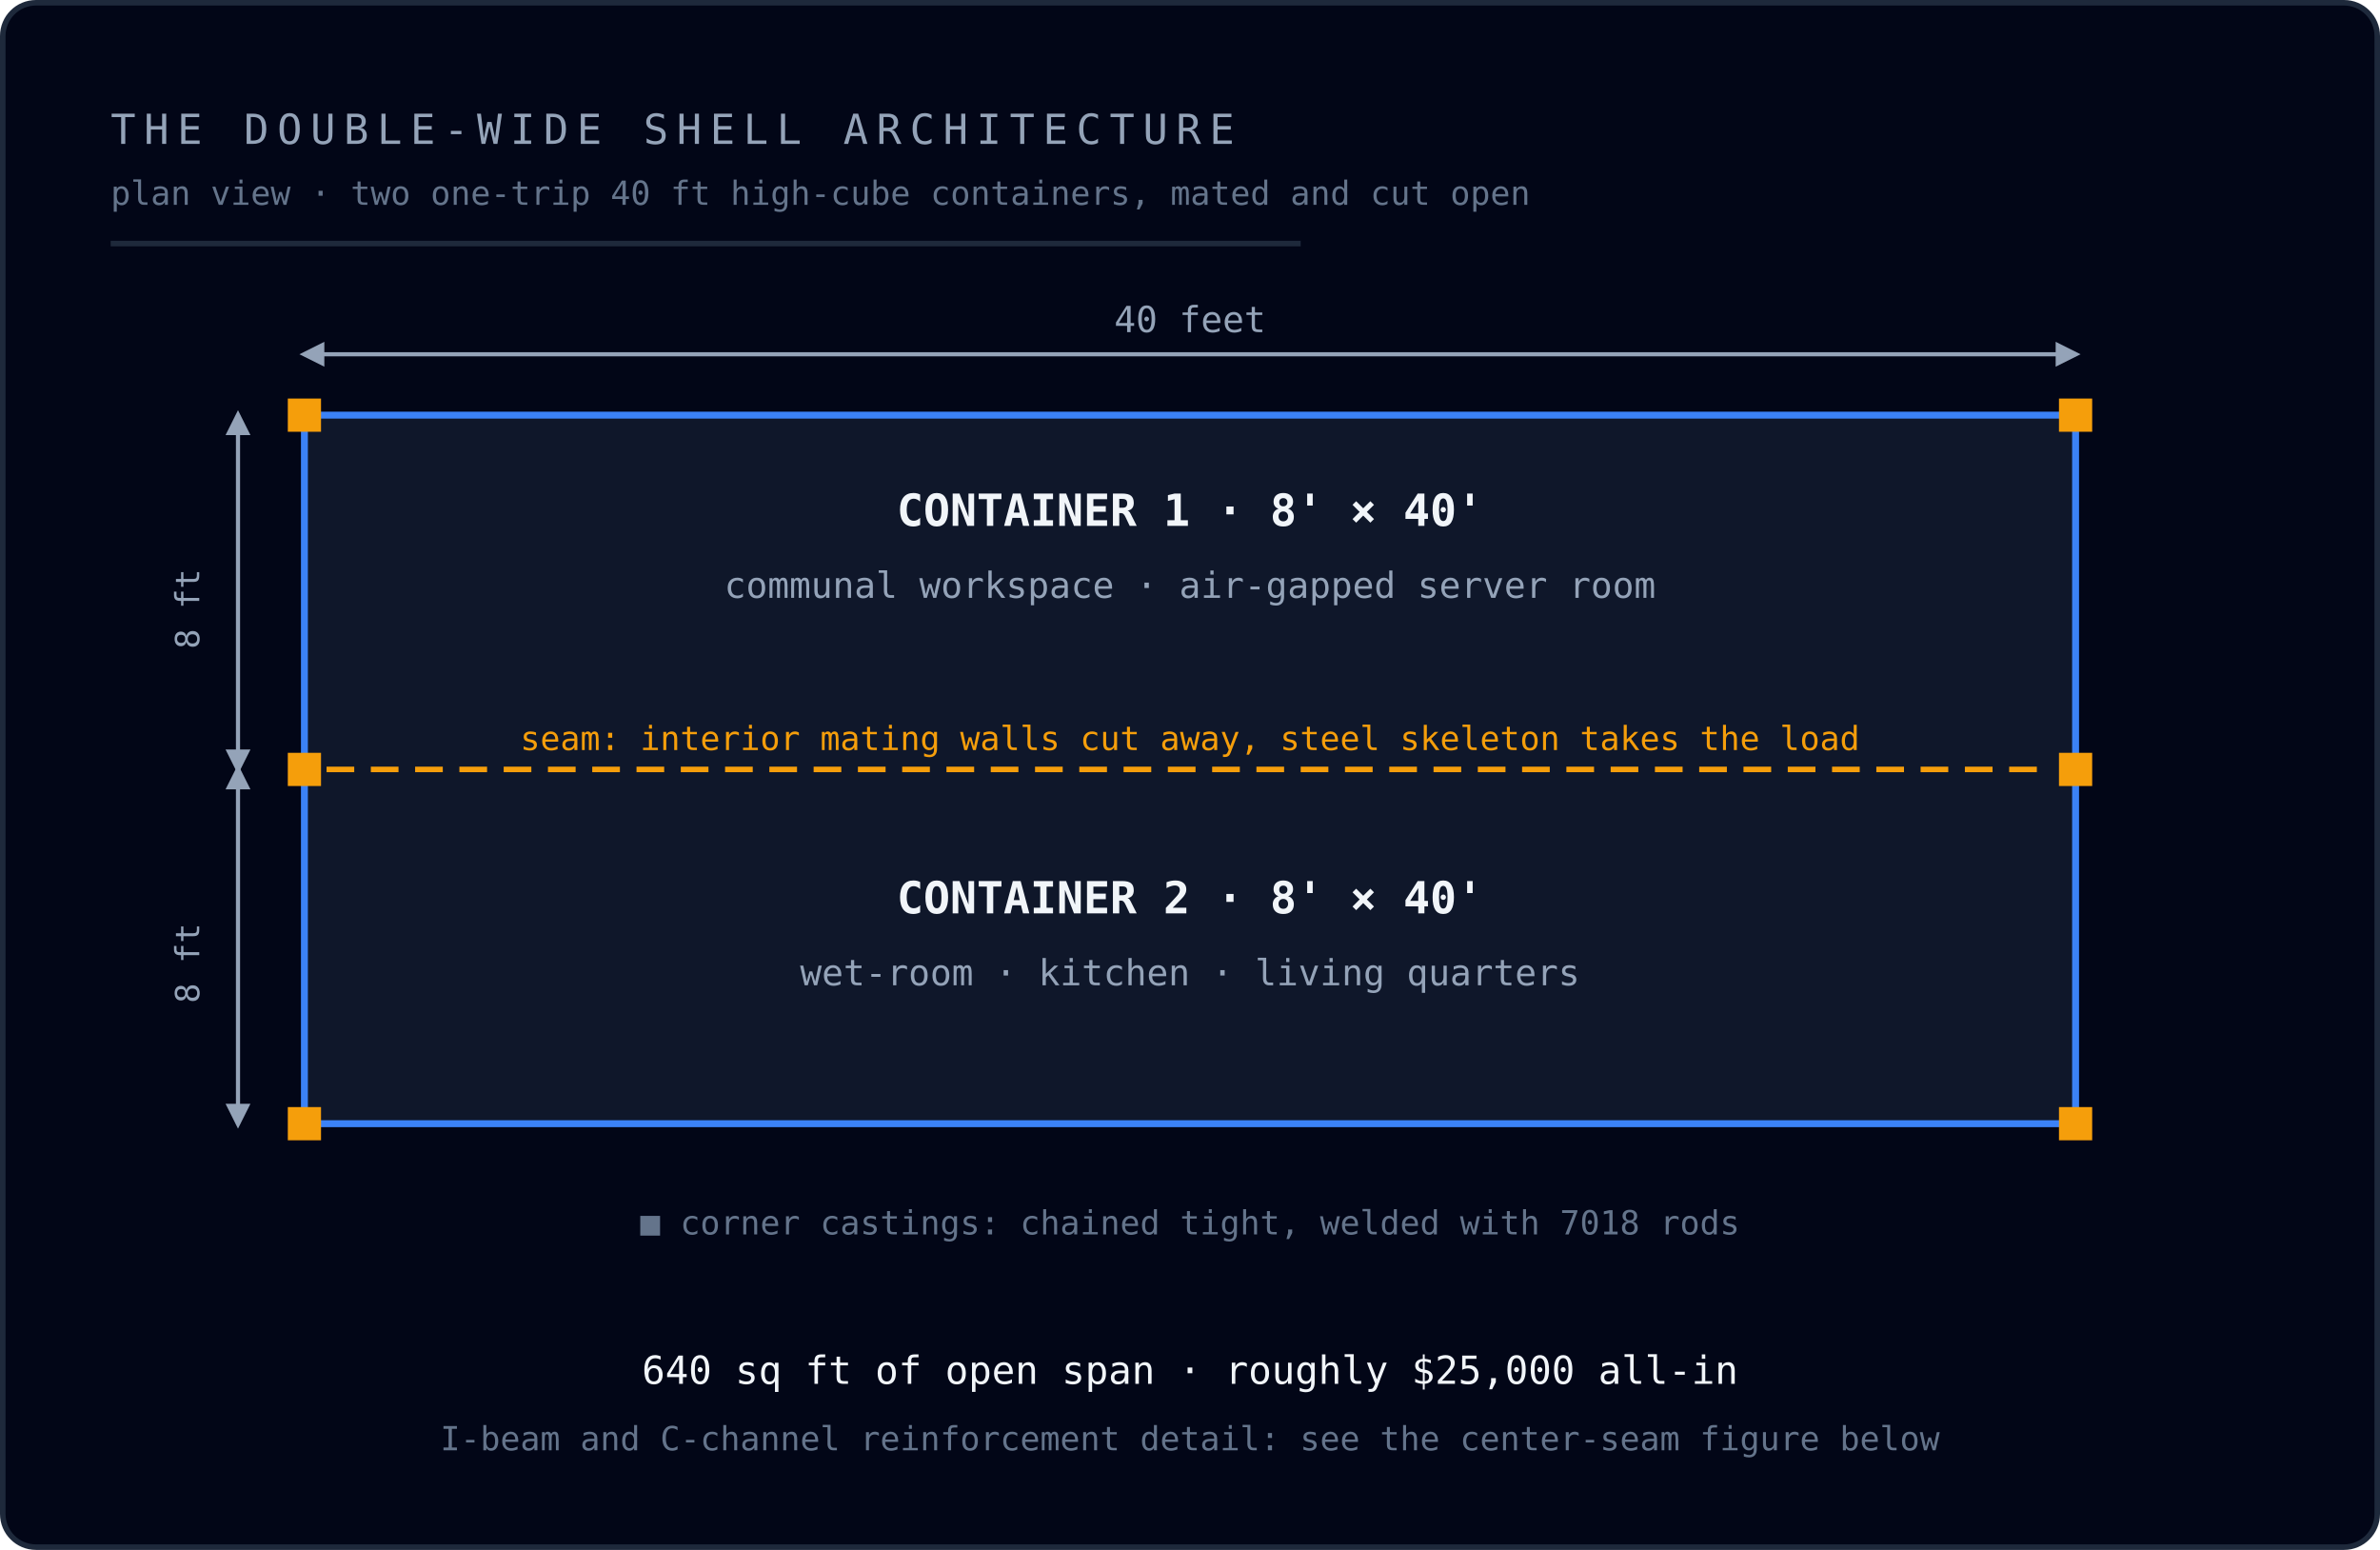
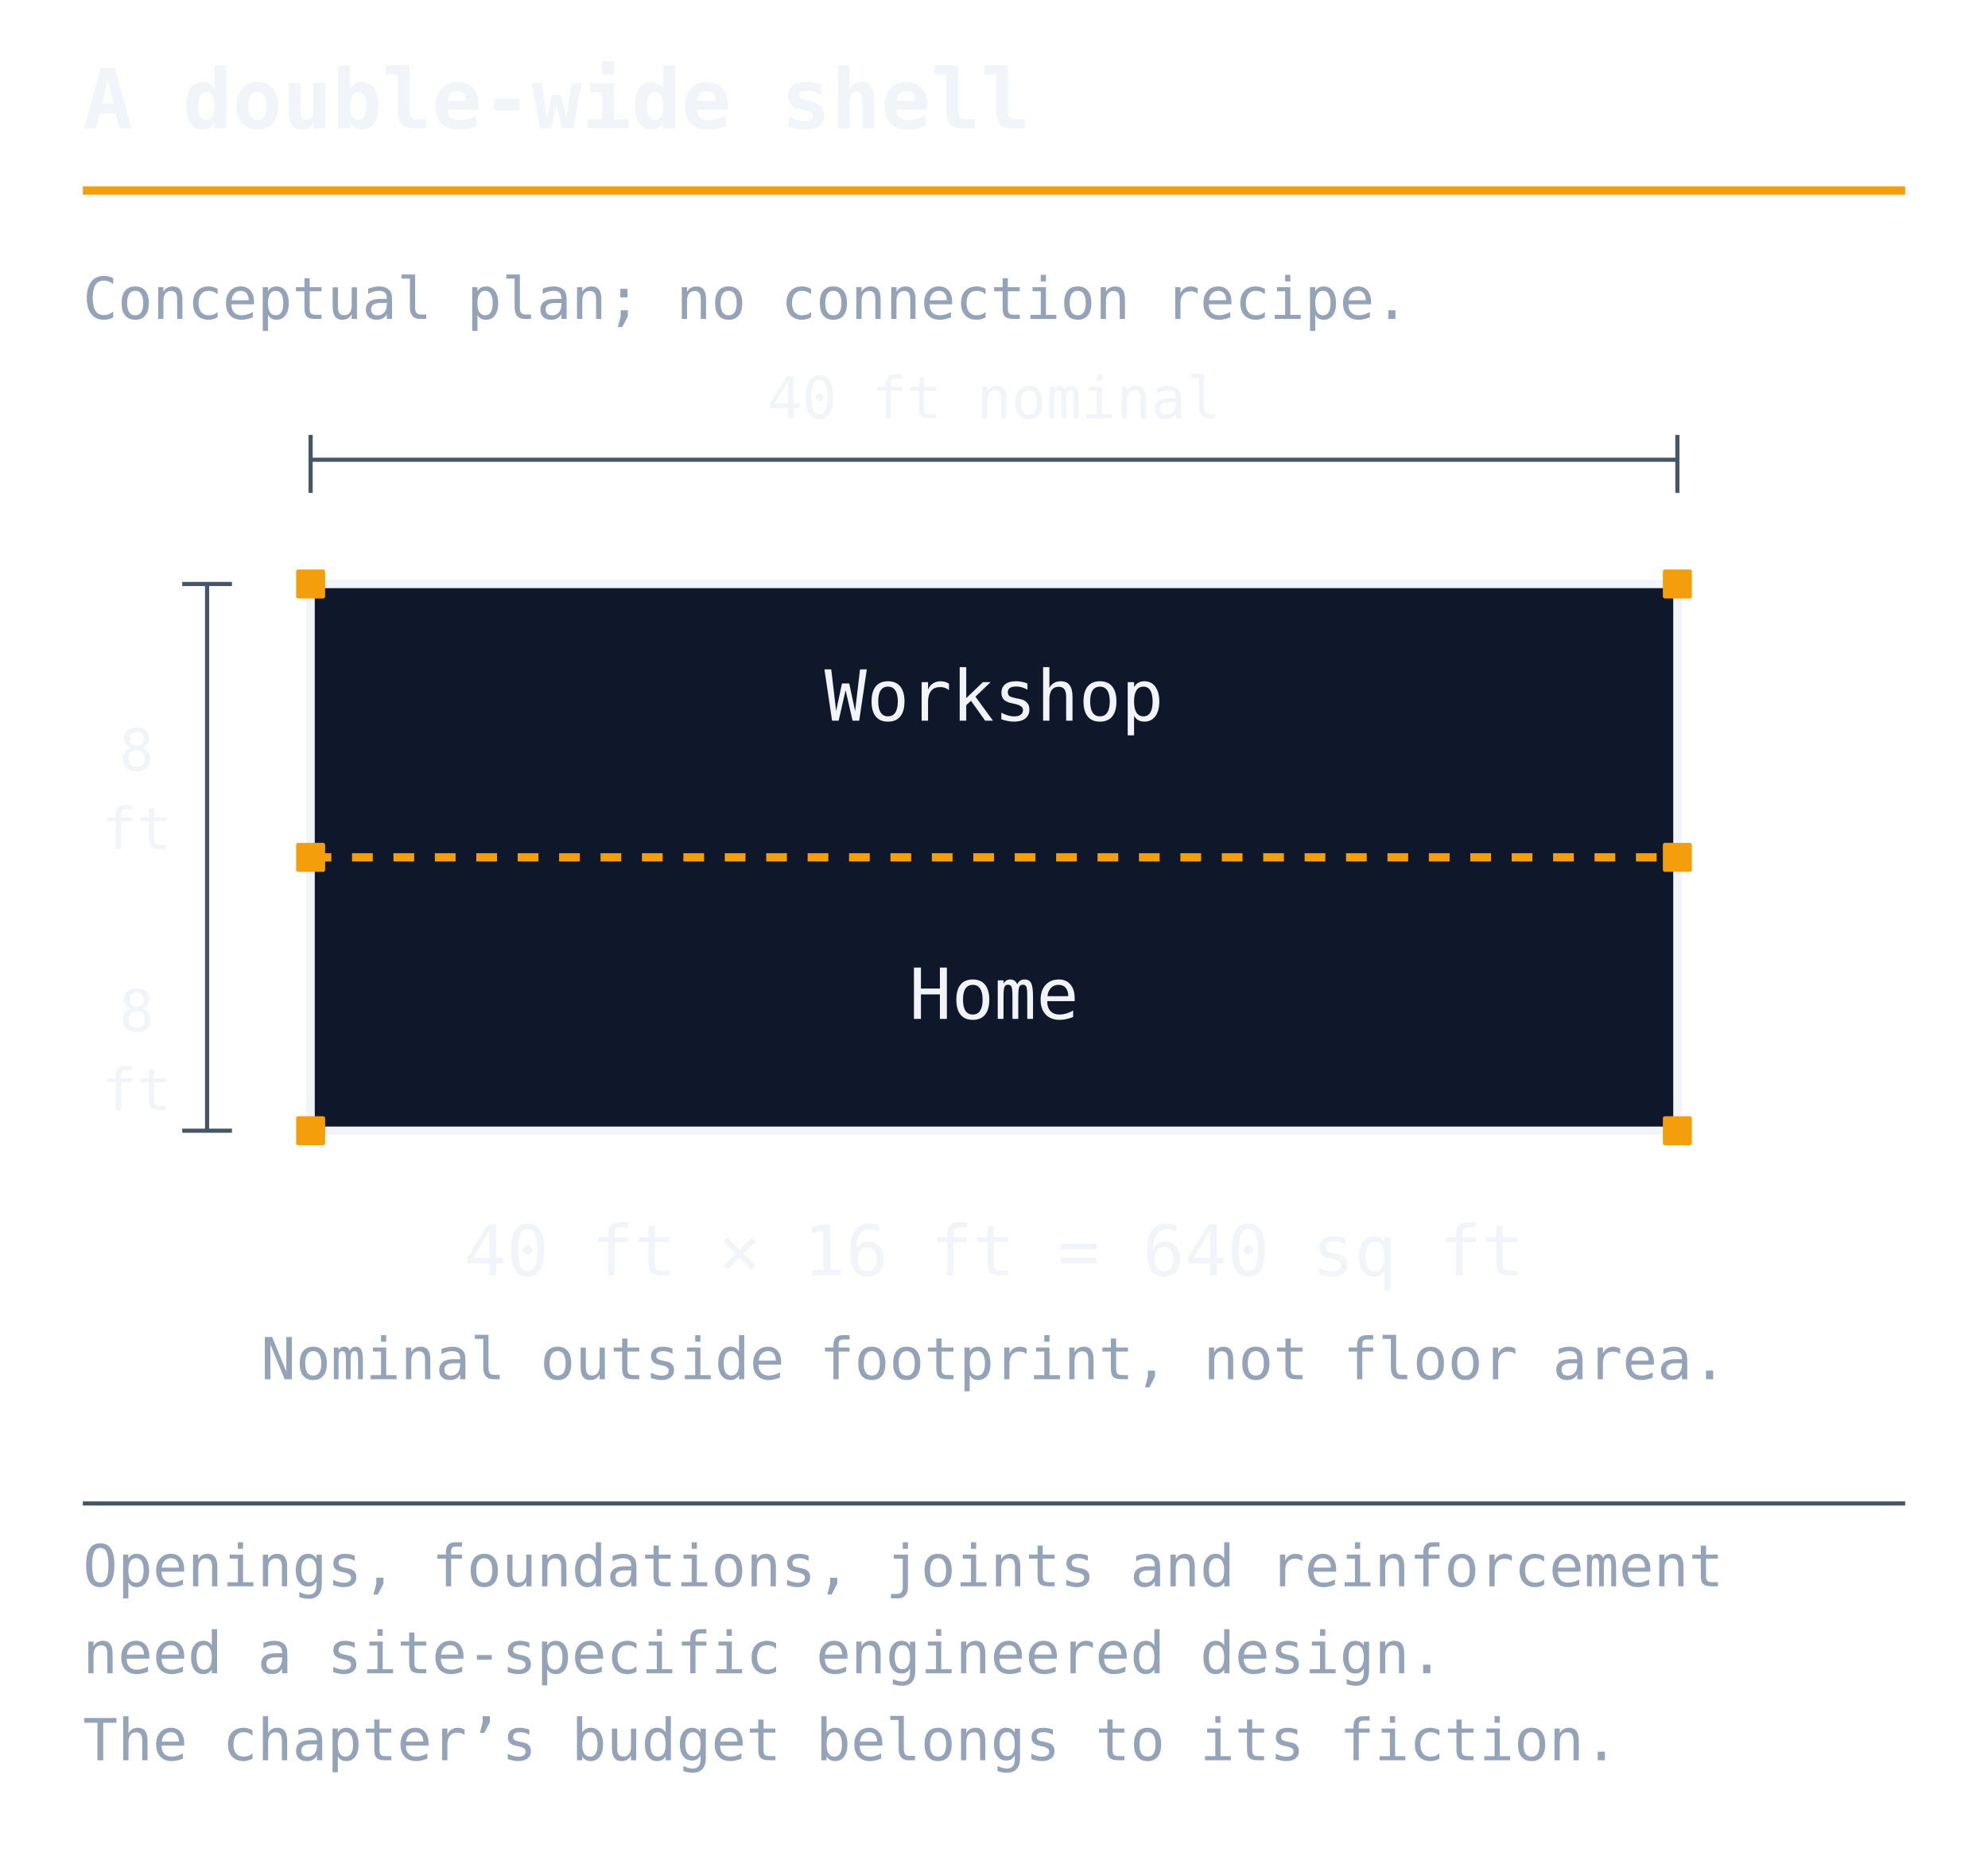
- <svg xmlns="http://www.w3.org/2000/svg" viewBox="0 0 860 560" font-family="'JetBrains Mono','SFMono-Regular',Menlo,Consolas,monospace">
-   <defs>
-     <marker id="ab" viewBox="0 0 10 10" refX="8" refY="5" markerWidth="6" markerHeight="6" orient="auto-start-reverse">
-       <path d="M0,0L10,5L0,10z" fill="#94a3b8" />
-     </marker>
-   </defs>
-   <rect x="1" y="1" width="858" height="558" rx="12" fill="#020617" stroke="#1e293b" stroke-width="2" />
-   <text x="40" y="52" font-size="15" letter-spacing="3" fill="#94a3b8">THE DOUBLE-WIDE SHELL ARCHITECTURE</text>
-   <text x="40" y="74" font-size="12" fill="#64748b">plan view · two one-trip 40 ft high-cube containers, mated and cut open</text>
-   <line x1="40" y1="88" x2="470" y2="88" stroke="#1e293b" stroke-width="2" />
-   <line x1="110" y1="128" x2="750" y2="128" stroke="#94a3b8" stroke-width="1.5" marker-start="url(#ab)" marker-end="url(#ab)" />
-   <text x="430" y="120" font-size="13" fill="#94a3b8" text-anchor="middle">40 feet</text>
-   <rect x="110" y="150" width="640" height="256" rx="4" fill="#0f172a" stroke="#3b82f6" stroke-width="2.5" />
-   <line x1="118" y1="278" x2="742" y2="278" stroke="#f59e0b" stroke-width="2" stroke-dasharray="10 6" />
-   <text x="430" y="271" font-size="12" fill="#f59e0b" text-anchor="middle">seam: interior mating walls cut away, steel skeleton takes the load</text>
-   <text x="430" y="190" font-size="16" font-weight="600" fill="#f1f5f9" text-anchor="middle">CONTAINER 1 · 8' × 40'</text>
-   <text x="430" y="216" font-size="13" fill="#94a3b8" text-anchor="middle">communal workspace · air-gapped server room</text>
-   <text x="430" y="330" font-size="16" font-weight="600" fill="#f1f5f9" text-anchor="middle">CONTAINER 2 · 8' × 40'</text>
-   <text x="430" y="356" font-size="13" fill="#94a3b8" text-anchor="middle">wet-room · kitchen · living quarters</text>
-   <line x1="86" y1="150" x2="86" y2="278" stroke="#94a3b8" stroke-width="1.5" marker-start="url(#ab)" marker-end="url(#ab)" />
-   <text x="72" y="220" font-size="12" fill="#94a3b8" text-anchor="middle" transform="rotate(-90 72 220)">8 ft</text>
-   <line x1="86" y1="278" x2="86" y2="406" stroke="#94a3b8" stroke-width="1.5" marker-start="url(#ab)" marker-end="url(#ab)" />
-   <text x="72" y="348" font-size="12" fill="#94a3b8" text-anchor="middle" transform="rotate(-90 72 348)">8 ft</text>
-   <rect x="104" y="144" width="12" height="12" fill="#f59e0b" />
-   <rect x="744" y="144" width="12" height="12" fill="#f59e0b" />
-   <rect x="104" y="400" width="12" height="12" fill="#f59e0b" />
-   <rect x="744" y="400" width="12" height="12" fill="#f59e0b" />
-   <rect x="104" y="272" width="12" height="12" fill="#f59e0b" />
-   <rect x="744" y="272" width="12" height="12" fill="#f59e0b" />
-   <text x="430" y="446" font-size="12" fill="#64748b" text-anchor="middle">■ corner castings: chained tight, welded with 7018 rods</text>
-   <text x="430" y="500" font-size="14" fill="#f1f5f9" text-anchor="middle">640 sq ft of open span · roughly $25,000 all-in</text>
-   <text x="430" y="524" font-size="12" fill="#64748b" text-anchor="middle">I-beam and C-channel reinforcement detail: see the center-seam figure below</text>
+ <svg xmlns="http://www.w3.org/2000/svg" viewBox="0 0 480 450" role="img" aria-labelledby="title desc" font-family="JetBrains Mono, monospace">
+   <text x="20" y="31" font-size="20" fill="#f1f5f9" text-anchor="start" font-weight="600">A double-wide shell</text>
+   <path d="M20 46L460 46" fill="none" stroke="#f59e0b" stroke-width="2" />
+   <text x="20" y="77" font-size="14" fill="#94a3b8" text-anchor="start" font-weight="400">Conceptual plan; no connection recipe.</text>
+   <path d="M75 111L405 111" fill="none" stroke="#475569" stroke-width="1" />
+   <path d="M75 105L75 119" fill="none" stroke="#475569" stroke-width="1" />
+   <path d="M405 105L405 119" fill="none" stroke="#475569" stroke-width="1" />
+   <text x="240" y="101" font-size="14" fill="#f1f5f9" text-anchor="middle" font-weight="400">40 ft nominal</text>
+   <path d="M75 141H405V273H75Z" fill="#0f172a" stroke="#f1f5f9" stroke-width="2" stroke-linejoin="round" stroke-linecap="round" />
+   <path d="M75 207L405 207" fill="none" stroke="#f59e0b" stroke-width="2" stroke-dasharray="5 5" />
+   <path d="M72 138H78V144H72Z" fill="#f59e0b" stroke="#f59e0b" stroke-width="1" stroke-linejoin="round" stroke-linecap="round" />
+   <path d="M72 204H78V210H72Z" fill="#f59e0b" stroke="#f59e0b" stroke-width="1" stroke-linejoin="round" stroke-linecap="round" />
+   <path d="M72 270H78V276H72Z" fill="#f59e0b" stroke="#f59e0b" stroke-width="1" stroke-linejoin="round" stroke-linecap="round" />
+   <path d="M402 138H408V144H402Z" fill="#f59e0b" stroke="#f59e0b" stroke-width="1" stroke-linejoin="round" stroke-linecap="round" />
+   <path d="M402 204H408V210H402Z" fill="#f59e0b" stroke="#f59e0b" stroke-width="1" stroke-linejoin="round" stroke-linecap="round" />
+   <path d="M402 270H408V276H402Z" fill="#f59e0b" stroke="#f59e0b" stroke-width="1" stroke-linejoin="round" stroke-linecap="round" />
+   <text x="240" y="174" font-size="17" fill="#f1f5f9" text-anchor="middle" font-weight="400">Workshop</text>
+   <text x="240" y="246" font-size="17" fill="#f1f5f9" text-anchor="middle" font-weight="400">Home</text>
+   <path d="M50 141L50 273" fill="none" stroke="#475569" stroke-width="1" />
+   <path d="M44 141L56 141" fill="none" stroke="#475569" stroke-width="1" />
+   <path d="M44 273L56 273" fill="none" stroke="#475569" stroke-width="1" />
+   <text x="33" y="186" font-size="14" fill="#f1f5f9" text-anchor="middle" font-weight="400">8</text>
+   <text x="33" y="205" font-size="14" fill="#f1f5f9" text-anchor="middle" font-weight="400">ft</text>
+   <text x="33" y="249" font-size="14" fill="#f1f5f9" text-anchor="middle" font-weight="400">8</text>
+   <text x="33" y="268" font-size="14" fill="#f1f5f9" text-anchor="middle" font-weight="400">ft</text>
+   <text x="240" y="308" font-size="17" fill="#f1f5f9" text-anchor="middle" font-weight="400">40 ft × 16 ft = 640 sq ft</text>
+   <text x="240" y="333" font-size="14" fill="#94a3b8" text-anchor="middle" font-weight="400">Nominal outside footprint, not floor area.</text>
+   <path d="M20 363L460 363" fill="none" stroke="#475569" stroke-width="1" />
+   <text x="20" y="383" font-size="14" fill="#94a3b8" text-anchor="start" font-weight="400">Openings, foundations, joints and reinforcement</text>
+   <text x="20" y="404" font-size="14" fill="#94a3b8" text-anchor="start" font-weight="400">need a site-specific engineered design.</text>
+   <text x="20" y="425" font-size="14" fill="#94a3b8" text-anchor="start" font-weight="400">The chapter’s budget belongs to its fiction.</text>
</svg>
